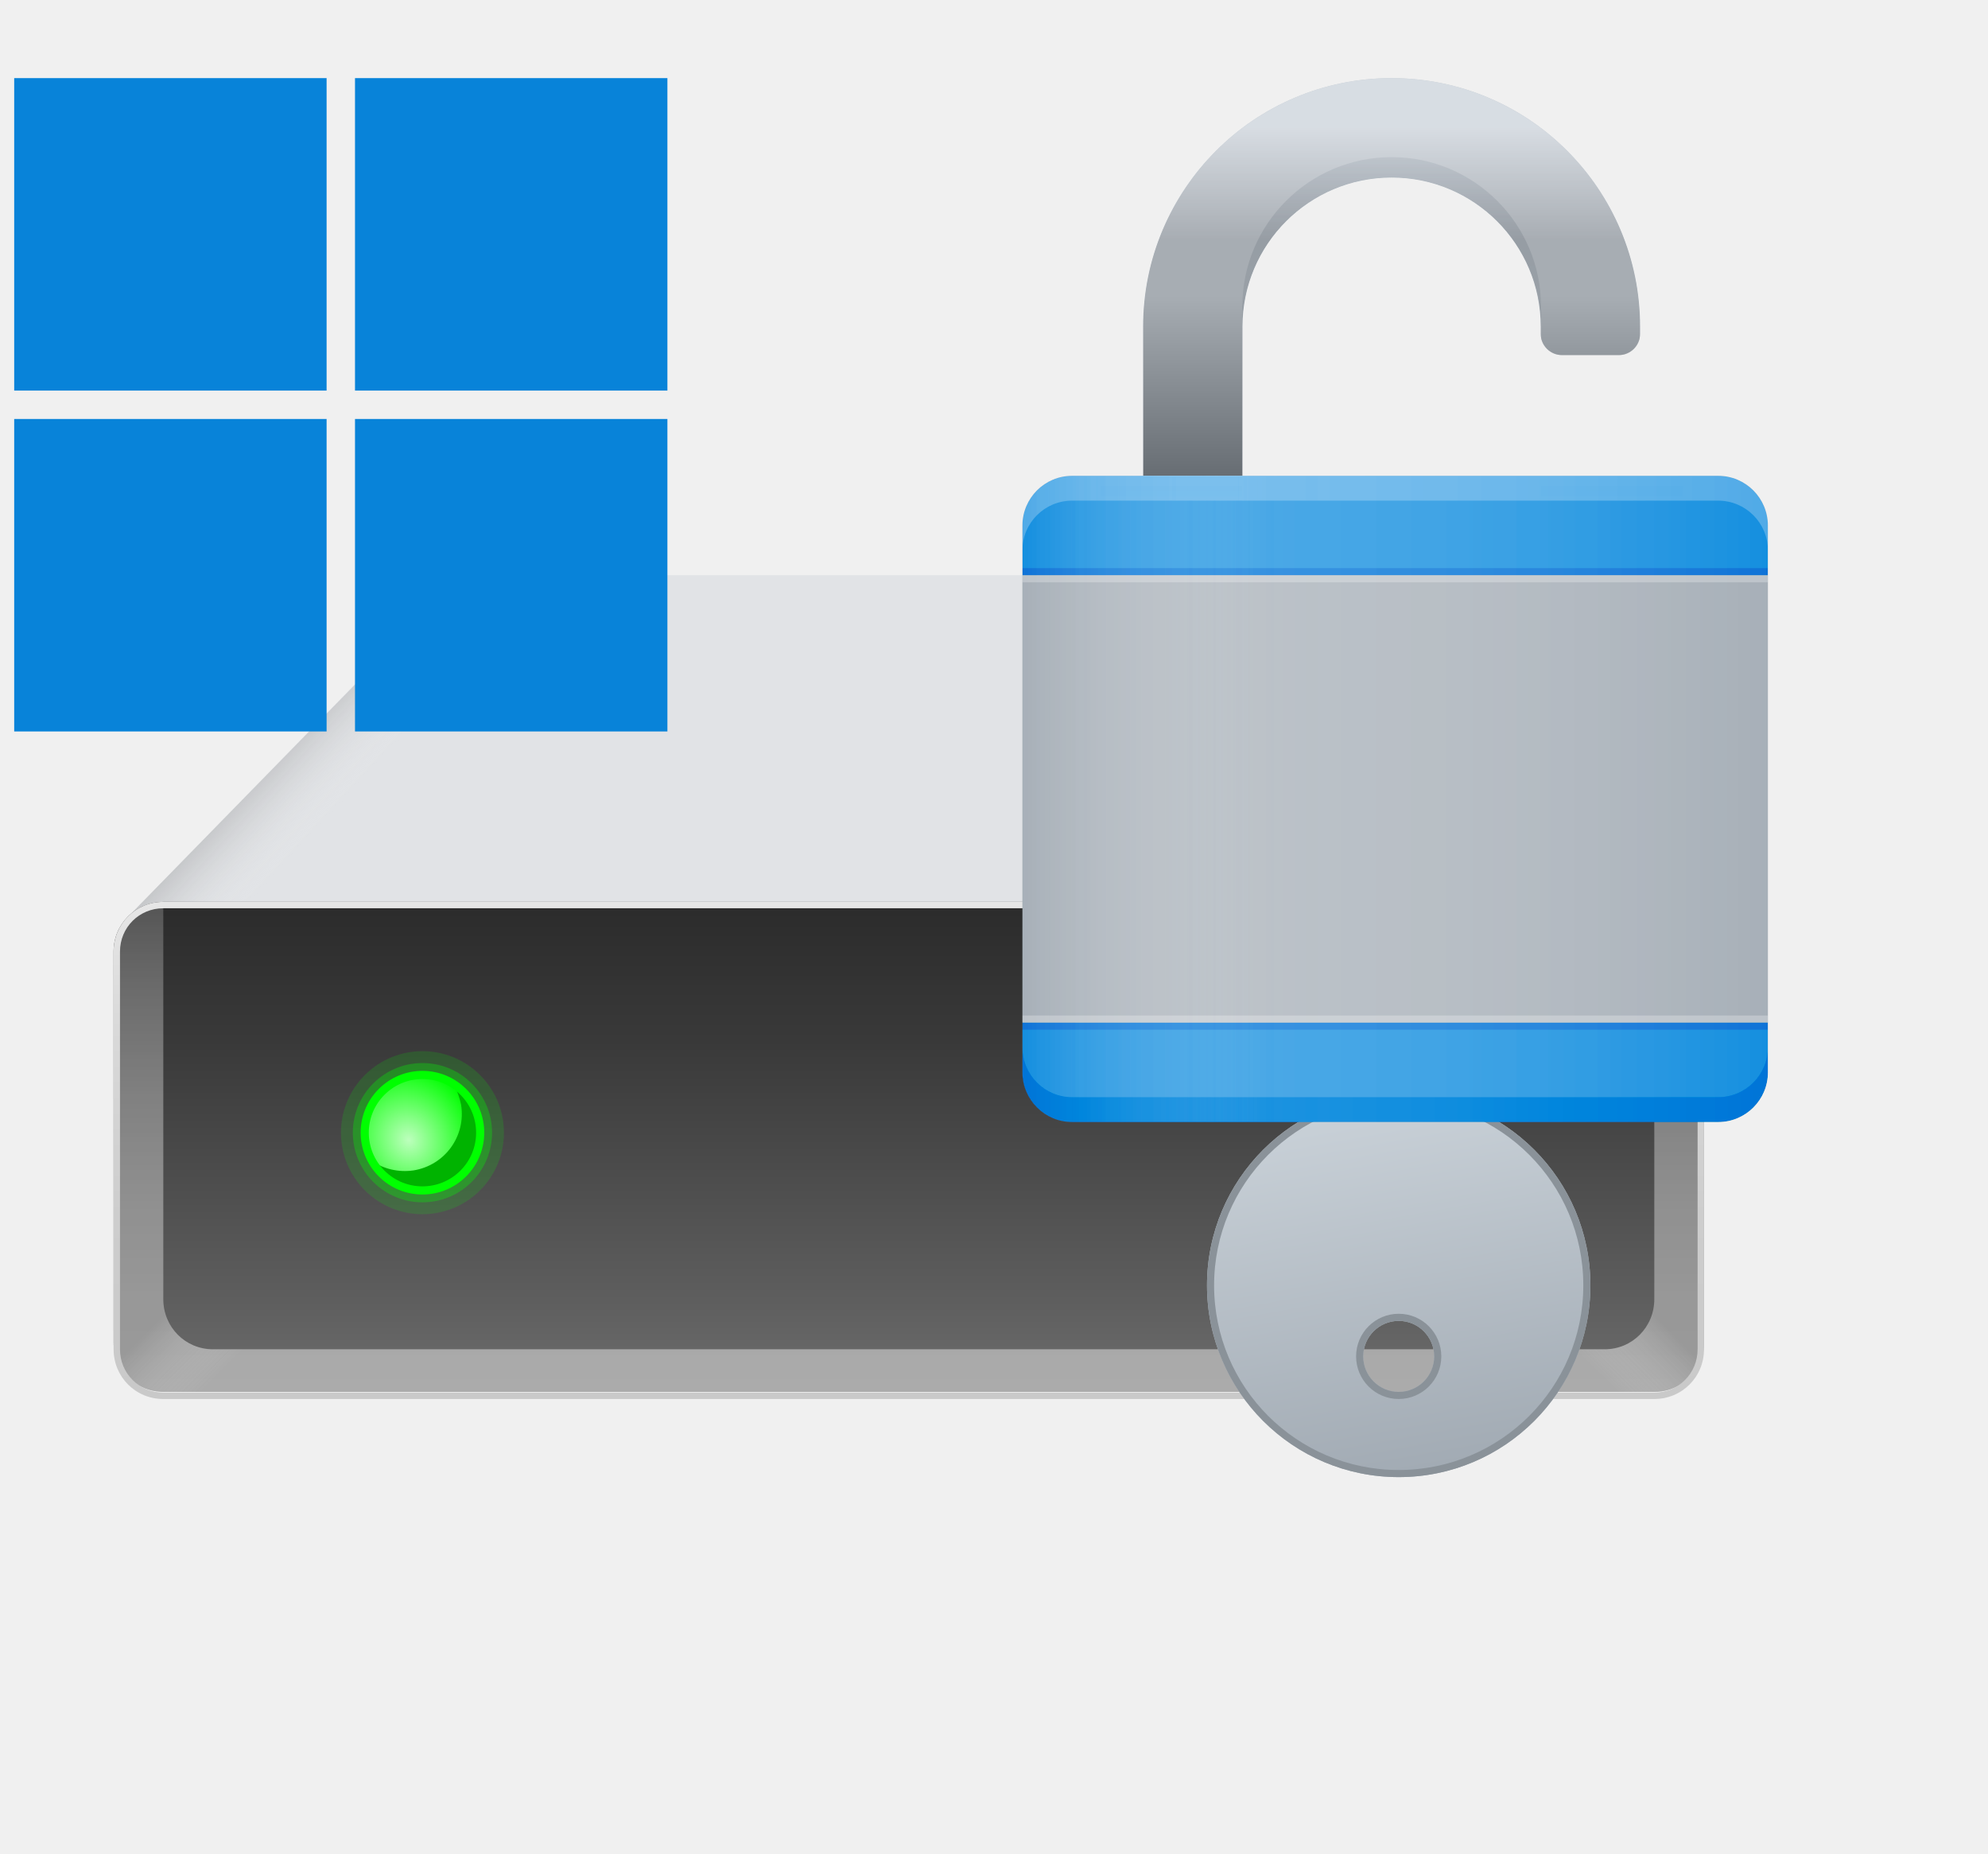
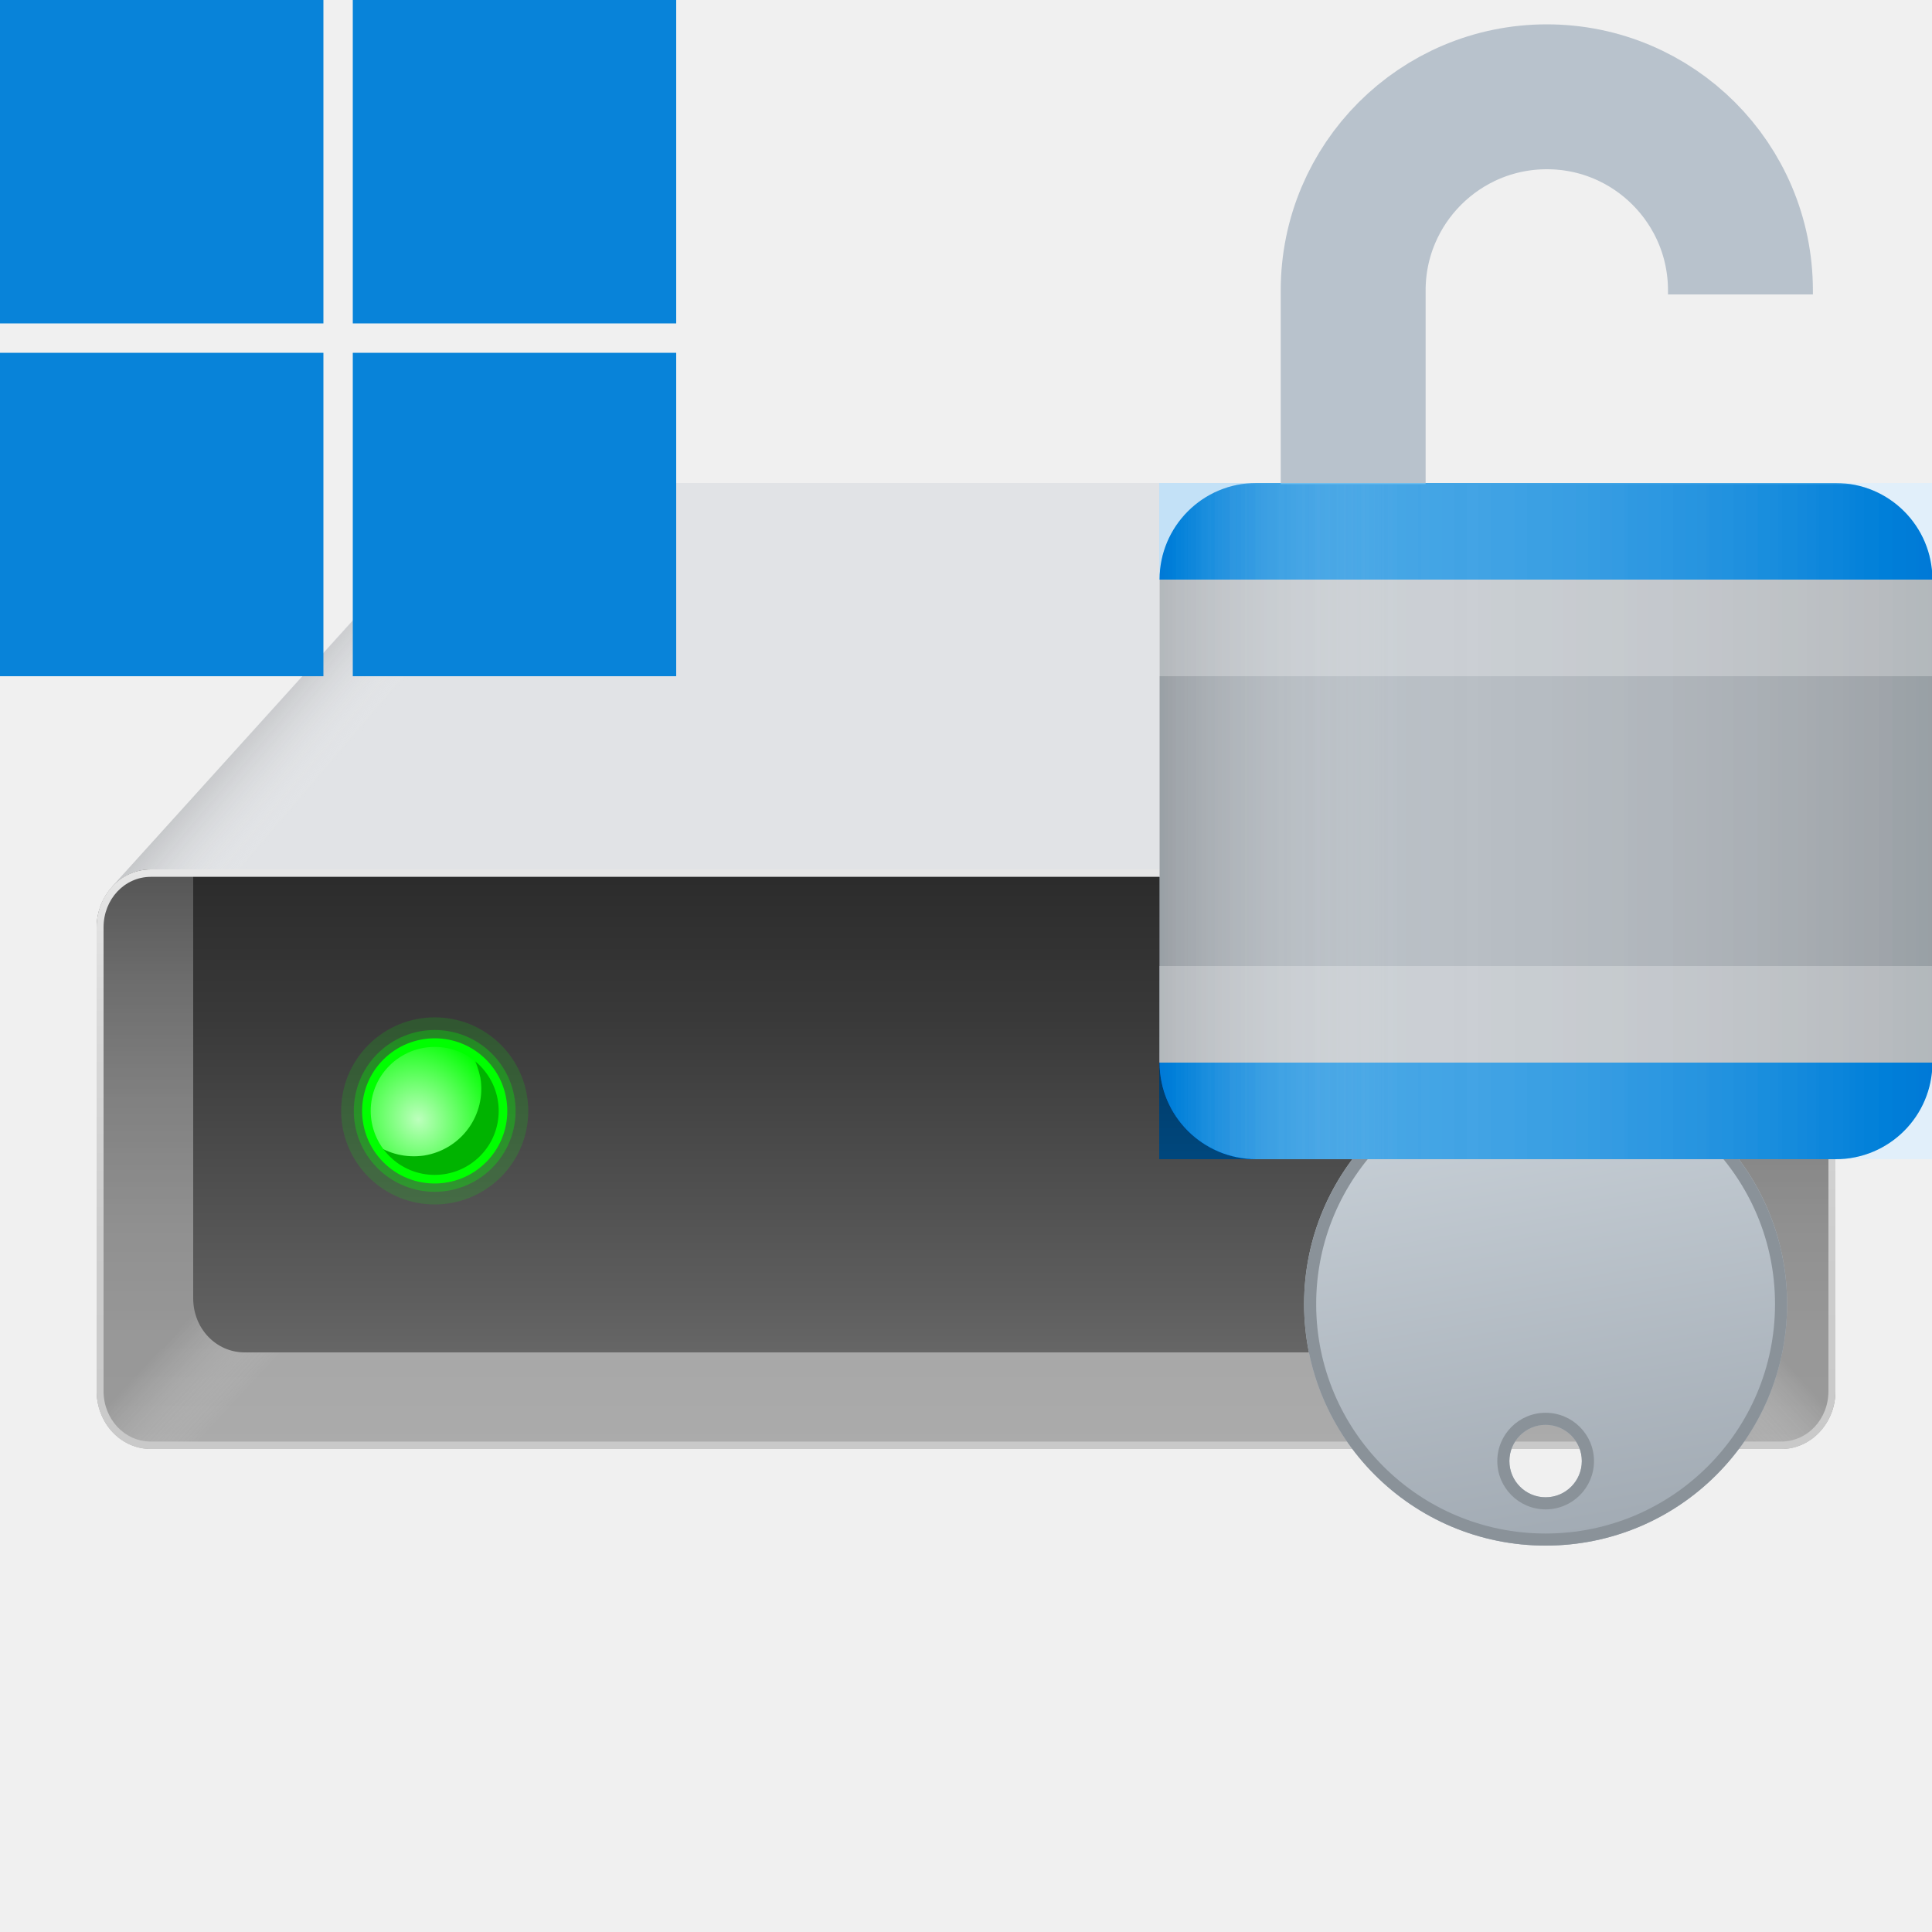
- <svg xmlns="http://www.w3.org/2000/svg" width="280" height="261" viewBox="0 0 280 261" fill="none">
-   <g clip-path="url(#clip0_48_839)">
-     <path d="M238 129.124L193.1 83.224C191.7 81.809 189.9 81 187.9 81H68C66.1 81 64.2 81.809 62.8 83.224L18 129.124H238Z" fill="#E1E3E6" />
-     <path opacity="0.5" d="M238 129.124L193.1 83.224C191.7 81.809 189.9 81 187.9 81H68C66.1 81 64.2 81.809 62.8 83.224L18 129.124H238Z" fill="url(#paint0_linear_48_839)" />
-     <path opacity="0.5" d="M18 129.124L62.9 83.224C64.3 81.809 66.1 81 68.1 81H188C189.9 81 191.8 81.809 193.2 83.224L238.1 129.124H18Z" fill="url(#paint1_linear_48_839)" />
-     <path d="M233.07 196H23.028C19.113 196 16 192.904 16 189.01V133.99C16 130.096 19.113 127 23.028 127H232.97C236.885 127 239.998 130.096 239.998 133.99V189.01C240.098 192.805 236.885 196 233.07 196Z" fill="url(#paint2_linear_48_839)" />
-     <path opacity="0.6" d="M233.07 196H23.028C19.113 196 16 192.904 16 189.01V133.99C16 130.096 19.113 127 23.028 127H232.97C236.885 127 239.998 130.096 239.998 133.99V189.01C240.098 192.805 236.885 196 233.07 196Z" fill="url(#paint3_linear_48_839)" />
-     <path opacity="0.6" d="M23.028 196H232.972C236.887 196 240 192.904 240 189.01V133.99C240 130.096 236.887 127 232.972 127H23.028C19.113 127 16 130.096 16 133.99V189.01C16 192.805 19.213 196 23.028 196Z" fill="url(#paint4_linear_48_839)" />
-     <path d="M226 190H30C26.1 190 23 186.875 23 182.944V127H233V182.944C233 186.875 229.9 190 226 190Z" fill="url(#paint5_linear_48_839)" />
-     <path d="M233 127.9C236.4 127.9 239.1 130.6 239.1 134V190C239.1 193.4 236.4 196.1 233 196.1H23C19.6 196.1 16.9 193.4 16.9 190V134C16.9 130.6 19.6 127.9 23 127.9H233ZM233 127H23C19.1 127 16 130.1 16 134V190C16 193.9 19.1 197 23 197H233C236.9 197 240 193.9 240 190V134C240 130.1 236.9 127 233 127Z" fill="url(#paint6_linear_48_839)" />
-     <path opacity="0.15" d="M65.247 165.253C68.424 162.079 68.427 156.931 65.253 153.753C62.079 150.576 56.931 150.573 53.753 153.747C50.576 156.92 50.573 162.069 53.747 165.247C56.921 168.424 62.069 168.427 65.247 165.253Z" stroke="#00FF00" stroke-width="6.693" stroke-miterlimit="10" />
-     <path opacity="0.3" d="M65.247 165.253C68.424 162.079 68.427 156.931 65.253 153.753C62.079 150.576 56.931 150.573 53.753 153.747C50.576 156.92 50.573 162.069 53.747 165.247C56.921 168.424 62.069 168.427 65.247 165.253Z" stroke="#00FF00" stroke-width="3.347" stroke-miterlimit="10" />
-     <path d="M65.247 165.253C68.424 162.079 68.427 156.931 65.253 153.753C62.079 150.576 56.931 150.573 53.753 153.747C50.576 156.92 50.573 162.069 53.747 165.247C56.921 168.424 62.069 168.427 65.247 165.253Z" fill="#00B300" />
-     <path d="M58.247 164.812C62.673 164.091 65.658 159.974 64.938 155.548C64.732 154.621 64.423 153.695 64.011 152.871C62.364 151.739 60.306 151.224 58.144 151.533C53.718 152.254 50.733 156.371 51.453 160.797C51.659 161.724 51.968 162.65 52.38 163.473C54.027 164.606 56.086 165.12 58.247 164.812Z" fill="url(#paint7_radial_48_839)" />
-     <path d="M65.247 165.253C68.424 162.079 68.427 156.931 65.253 153.753C62.079 150.576 56.931 150.573 53.753 153.747C50.576 156.92 50.573 162.069 53.747 165.247C56.921 168.424 62.069 168.427 65.247 165.253Z" stroke="#00FF00" stroke-width="1.145" stroke-miterlimit="10" />
+ <svg xmlns="http://www.w3.org/2000/svg" width="20" height="20" viewBox="0 0 20 20" fill="none">
+   <g clip-path="url(#clip0_49_4341)">
+     <g clip-path="url(#clip1_49_4341)">
+       <path d="M18.84 9.178L15.232 5.193C15.119 5.07 14.975 5 14.814 5H5.178C5.026 5 4.873 5.07 4.76 5.193L1.16 9.178H18.84Z" fill="#E1E3E6" />
+       <path opacity="0.5" d="M18.84 9.178L15.232 5.193C15.119 5.07 14.975 5 14.814 5H5.178C5.026 5 4.873 5.07 4.76 5.193L1.16 9.178H18.84Z" fill="url(#paint0_linear_49_4341)" />
+       <path opacity="0.5" d="M1.16 9.178L4.767 5.193C4.879 5.07 5.024 5 5.184 5H14.816C14.968 5 15.121 5.07 15.233 5.193L18.84 9.178H1.16Z" fill="url(#paint1_linear_49_4341)" />
+       <path d="M18.443 15H1.565C1.25 15 1 14.731 1 14.392V9.608C1 9.269 1.25 9 1.565 9H18.435C18.75 9 19 9.269 19 9.608V14.392C19.008 14.722 18.75 15 18.443 15Z" fill="url(#paint2_linear_49_4341)" />
+       <path opacity="0.6" d="M18.443 15H1.565C1.25 15 1 14.731 1 14.392V9.608C1 9.269 1.25 9 1.565 9H18.435C18.75 9 19 9.269 19 9.608V14.392C19.008 14.722 18.75 15 18.443 15Z" fill="url(#paint3_linear_49_4341)" />
+       <path opacity="0.6" d="M1.565 15H18.435C18.75 15 19 14.731 19 14.392V9.608C19 9.269 18.75 9 18.435 9H1.565C1.25 9 1 9.269 1 9.608V14.392C1 14.722 1.258 15 1.565 15Z" fill="url(#paint4_linear_49_4341)" />
+       <path d="M17.467 14H2.533C2.236 14 2 13.752 2 13.44V9H18V13.44C18 13.752 17.764 14 17.467 14Z" fill="url(#paint5_linear_49_4341)" />
+       <path d="M18.438 9.077C18.711 9.077 18.928 9.309 18.928 9.6V14.4C18.928 14.691 18.711 14.923 18.438 14.923H1.562C1.289 14.923 1.072 14.691 1.072 14.4V9.6C1.072 9.309 1.289 9.077 1.562 9.077H18.438ZM18.438 9H1.562C1.249 9 1 9.266 1 9.6V14.4C1 14.734 1.249 15 1.562 15H18.438C18.751 15 19 14.734 19 14.4V9.6C19 9.266 18.751 9 18.438 9Z" fill="url(#paint6_linear_49_4341)" />
+       <path opacity="0.15" d="M5 12C5.276 11.724 5.276 11.277 5 11C4.724 10.724 4.277 10.724 4 11C3.724 11.276 3.724 11.723 4 12C4.276 12.276 4.723 12.276 5 12Z" stroke="#00FF00" stroke-width="0.523" stroke-miterlimit="10" />
+       <path opacity="0.3" d="M5 12C5.276 11.724 5.276 11.277 5 11C4.724 10.724 4.277 10.724 4 11C3.724 11.276 3.724 11.723 4 12C4.276 12.276 4.723 12.276 5 12Z" stroke="#00FF00" stroke-width="0.261" stroke-miterlimit="10" />
+       <path d="M5 12C5.276 11.724 5.276 11.277 5 11C4.724 10.724 4.277 10.724 4 11C3.724 11.276 3.724 11.723 4 12C4.276 12.276 4.723 12.276 5 12Z" fill="#00B300" />
+       <path d="M4.391 11.962C4.776 11.899 5.036 11.541 4.973 11.156C4.955 11.075 4.928 10.995 4.892 10.923C4.749 10.825 4.57 10.78 4.382 10.807C3.997 10.87 3.738 11.228 3.8 11.613C3.818 11.693 3.845 11.774 3.881 11.845C4.024 11.944 4.203 11.989 4.391 11.962Z" fill="url(#paint7_radial_49_4341)" />
+       <path d="M5 12C5.276 11.724 5.276 11.277 5 11C4.724 10.724 4.277 10.724 4 11C3.724 11.276 3.724 11.723 4 12C4.276 12.276 4.723 12.276 5 12Z" stroke="#00FF00" stroke-width="0.089" stroke-miterlimit="10" />
+     </g>
+     <mask id="path-14-inside-1_49_4341" fill="white">
+       <path fill-rule="evenodd" clip-rule="evenodd" d="M16 16C17.381 16 18.5 14.881 18.5 13.5C18.5 12.119 17.381 11 16 11C14.619 11 13.5 12.119 13.5 13.5C13.5 14.881 14.619 16 16 16ZM16 15.5C16.207 15.5 16.375 15.332 16.375 15.125C16.375 14.918 16.207 14.75 16 14.75C15.793 14.75 15.625 14.918 15.625 15.125C15.625 15.332 15.793 15.5 16 15.5Z" />
+     </mask>
+     <path fill-rule="evenodd" clip-rule="evenodd" d="M16 16C17.381 16 18.5 14.881 18.5 13.5C18.5 12.119 17.381 11 16 11C14.619 11 13.5 12.119 13.5 13.5C13.5 14.881 14.619 16 16 16ZM16 15.5C16.207 15.5 16.375 15.332 16.375 15.125C16.375 14.918 16.207 14.75 16 14.75C15.793 14.75 15.625 14.918 15.625 15.125C15.625 15.332 15.793 15.5 16 15.5Z" fill="url(#paint8_linear_49_4341)" />
+     <path d="M18.375 13.5C18.375 14.812 17.311 15.875 16 15.875V16.125C17.45 16.125 18.625 14.95 18.625 13.5H18.375ZM16 11.125C17.311 11.125 18.375 12.188 18.375 13.5H18.625C18.625 12.05 17.45 10.875 16 10.875V11.125ZM13.625 13.5C13.625 12.188 14.688 11.125 16 11.125V10.875C14.55 10.875 13.375 12.05 13.375 13.5H13.625ZM16 15.875C14.688 15.875 13.625 14.812 13.625 13.5H13.375C13.375 14.95 14.55 16.125 16 16.125V15.875ZM16.25 15.125C16.25 15.263 16.138 15.375 16 15.375V15.625C16.277 15.625 16.501 15.401 16.501 15.125H16.25ZM16 14.875C16.138 14.875 16.25 14.987 16.25 15.125H16.501C16.501 14.849 16.277 14.625 16 14.625V14.875ZM15.751 15.125C15.751 14.987 15.863 14.875 16 14.875V14.625C15.724 14.625 15.5 14.849 15.5 15.125H15.751ZM16 15.375C15.863 15.375 15.751 15.263 15.751 15.125H15.5C15.5 15.401 15.724 15.625 16 15.625V15.375Z" fill="#8A9299" mask="url(#path-14-inside-1_49_4341)" />
+     <path d="M12.004 6C12.004 5.448 12.452 5 13.004 5H19.004C19.557 5 20.004 5.448 20.004 6V11C20.004 11.552 19.557 12 19.004 12H13.004C12.452 12 12.004 11.552 12.004 11V6Z" fill="#A1AAB3" />
+     <mask id="mask0_49_4341" style="mask-type:alpha" maskUnits="userSpaceOnUse" x="12" y="5" width="9" height="7">
+       <path d="M12.004 6C12.004 5.448 12.452 5 13.004 5H19.004C19.557 5 20.004 5.448 20.004 6V11C20.004 11.552 19.557 12 19.004 12H13.004C12.452 12 12.004 11.552 12.004 11V6Z" fill="#FFC225" />
+     </mask>
+     <g mask="url(#mask0_49_4341)">
+       <g style="mix-blend-mode:overlay" opacity="0.5">
+         <path d="M14.51 5.011H12.501C12.224 5.011 12 5.235 12 5.512V11.525C12 11.802 12.224 12.026 12.501 12.026H14.51V5.011Z" fill="url(#paint9_linear_49_4341)" fill-opacity="0.5" />
+       </g>
+     </g>
+     <mask id="mask1_49_4341" style="mask-type:alpha" maskUnits="userSpaceOnUse" x="12" y="5" width="9" height="7">
+       <path d="M12.004 6C12.004 5.448 12.452 5 13.004 5H19.004C19.557 5 20.004 5.448 20.004 6V11C20.004 11.552 19.557 12 19.004 12H13.004C12.452 12 12.004 11.552 12.004 11V6Z" fill="#FFC225" />
+     </mask>
+     <g mask="url(#mask1_49_4341)">
+       <g style="mix-blend-mode:overlay" opacity="0.5">
+         <path d="M20.022 5.512C20.022 5.235 19.797 5.011 19.521 5.011H12.506C12.229 5.011 12.005 5.235 12.005 5.512V11.525C12.005 11.802 12.229 12.026 12.506 12.026H19.521C19.797 12.026 20.022 11.802 20.022 11.525V5.512Z" fill="url(#paint10_linear_49_4341)" fill-opacity="0.5" />
+       </g>
+     </g>
+     <path d="M14.008 5.011L14.008 3.006C14.008 1.9 14.906 1.002 16.013 1.002V1.002C17.12 1.002 18.017 1.9 18.017 3.006V3.048" stroke="#B8C2CC" stroke-width="1.5" />
+     <g style="mix-blend-mode:overlay" opacity="0.25">
+       <path d="M12 6H20V11H12V6Z" fill="white" />
+     </g>
+     <g style="mix-blend-mode:overlay">
+       <rect x="12" y="11" width="8" height="1" fill="#0078D4" />
+     </g>
+     <g style="mix-blend-mode:overlay" opacity="0.25">
+       <rect x="12" y="10" width="8" height="1" fill="white" />
+     </g>
+     <g style="mix-blend-mode:overlay">
+       <path d="M12 5H20V6H12V5Z" fill="#0078D4" />
+     </g>
+     <g style="mix-blend-mode:overlay" opacity="0.25">
+       <rect x="12" y="6" width="8" height="1" fill="white" />
+     </g>
+     <rect width="3.348" height="3.348" transform="matrix(-1 0 0 1 7 0)" fill="#0883D9" />
+     <rect width="3.348" height="3.348" transform="matrix(-1 0 0 1 7 3.65218)" fill="#0883D9" />
+     <rect width="3.348" height="3.348" transform="matrix(-1 0 0 1 3.3479 0)" fill="#0883D9" />
+     <rect width="3.348" height="3.348" transform="matrix(-1 0 0 1 3.3479 3.65218)" fill="#0883D9" />
  </g>
-   <mask id="path-14-inside-1_48_839" fill="white">
-     <path fill-rule="evenodd" clip-rule="evenodd" d="M197 208C211.912 208 224 195.912 224 181C224 166.088 211.912 154 197 154C182.088 154 170 166.088 170 181C170 195.912 182.088 208 197 208ZM197 196C199.761 196 202 193.761 202 191C202 188.239 199.761 186 197 186C194.239 186 192 188.239 192 191C192 193.761 194.239 196 197 196Z" />
-   </mask>
-   <path fill-rule="evenodd" clip-rule="evenodd" d="M197 208C211.912 208 224 195.912 224 181C224 166.088 211.912 154 197 154C182.088 154 170 166.088 170 181C170 195.912 182.088 208 197 208ZM197 196C199.761 196 202 193.761 202 191C202 188.239 199.761 186 197 186C194.239 186 192 188.239 192 191C192 193.761 194.239 196 197 196Z" fill="url(#paint8_linear_48_839)" />
-   <path d="M223 181C223 195.359 211.359 207 197 207V209C212.464 209 225 196.464 225 181H223ZM197 155C211.359 155 223 166.641 223 181H225C225 165.536 212.464 153 197 153V155ZM171 181C171 166.641 182.641 155 197 155V153C181.536 153 169 165.536 169 181H171ZM197 207C182.641 207 171 195.359 171 181H169C169 196.464 181.536 209 197 209V207ZM201 191C201 193.209 199.209 195 197 195V197C200.314 197 203 194.314 203 191H201ZM197 187C199.209 187 201 188.791 201 191H203C203 187.686 200.314 185 197 185V187ZM193 191C193 188.791 194.791 187 197 187V185C193.686 185 191 187.686 191 191H193ZM197 195C194.791 195 193 193.209 193 191H191C191 194.314 193.686 197 197 197V195Z" fill="#8A9299" mask="url(#path-14-inside-1_48_839)" />
-   <rect x="144" y="67" width="105" height="91" rx="7" fill="#A1AAB3" />
-   <g style="mix-blend-mode:overlay" opacity="0.25">
-     <path fill-rule="evenodd" clip-rule="evenodd" d="M144 147.5V151C144 154.866 147.134 158 151 158H242C245.866 158 249 154.866 249 151V147.5C249 151.366 245.866 154.5 242 154.5H151C147.134 154.5 144 151.366 144 147.5Z" fill="black" />
-   </g>
-   <g style="mix-blend-mode:overlay" opacity="0.25">
-     <path fill-rule="evenodd" clip-rule="evenodd" d="M151 67C147.134 67 144 70.134 144 74V77.5C144 73.634 147.134 70.5 151 70.5H242C245.866 70.5 249 73.634 249 77.5V74C249 70.134 245.866 67 242 67H151Z" fill="white" />
-   </g>
-   <g style="mix-blend-mode:overlay" opacity="0.5">
-     <path d="M179 67H151C147.134 67 144 70.134 144 74V151C144 154.866 147.134 158 151 158H179V67Z" fill="url(#paint9_linear_48_839)" fill-opacity="0.5" />
-   </g>
-   <g style="mix-blend-mode:overlay" opacity="0.5">
-     <path d="M249 74C249 70.134 245.866 67 242 67H151C147.134 67 144 70.134 144 74V151C144 154.866 147.134 158 151 158H242C245.866 158 249 154.866 249 151V74Z" fill="url(#paint10_linear_48_839)" fill-opacity="0.5" />
-   </g>
-   <path fill-rule="evenodd" clip-rule="evenodd" d="M196 25C184.402 25 175 34.402 175 46V67H161V46C161 26.67 176.67 11 196 11C215.33 11 231 26.67 231 46V47C231 48.657 229.657 50 228 50H220C218.343 50 217 48.657 217 47V46C217 34.402 207.598 25 196 25Z" fill="#B8C2CC" />
-   <mask id="mask0_48_839" style="mask-type:alpha" maskUnits="userSpaceOnUse" x="161" y="11" width="70" height="56">
-     <path fill-rule="evenodd" clip-rule="evenodd" d="M196 25C184.402 25 175 34.402 175 46V67H161V46C161 26.67 176.67 11 196 11C215.33 11 231 26.67 231 46V47C231 48.657 229.657 50 228 50H220C218.343 50 217 48.657 217 47V46C217 34.402 207.598 25 196 25Z" fill="#B8C2CC" />
-   </mask>
-   <g mask="url(#mask0_48_839)">
-     <g style="mix-blend-mode:overlay">
-       <path d="M168 67L168 46C168 30.536 180.536 18 196 18V18C211.464 18 224 30.536 224 46L224 67" stroke="url(#paint11_linear_48_839)" stroke-opacity="0.25" stroke-width="14" />
-     </g>
-   </g>
-   <mask id="mask1_48_839" style="mask-type:alpha" maskUnits="userSpaceOnUse" x="161" y="11" width="70" height="56">
-     <path fill-rule="evenodd" clip-rule="evenodd" d="M196 25C184.402 25 175 34.402 175 46V67H161V46C161 26.67 176.67 11 196 11C215.33 11 231 26.67 231 46V47C231 48.657 229.657 50 228 50H220C218.343 50 217 48.657 217 47V46C217 34.402 207.598 25 196 25Z" fill="#B8C2CC" />
-   </mask>
-   <g mask="url(#mask1_48_839)">
-     <g style="mix-blend-mode:overlay" opacity="0.25">
-       <path d="M168 67V46C168 30.536 180.536 18 196 18V18C211.464 18 224 30.536 224 46V67" stroke="url(#paint12_linear_48_839)" stroke-width="14" />
-     </g>
-   </g>
-   <g style="mix-blend-mode:overlay" opacity="0.25">
-     <path fill-rule="evenodd" clip-rule="evenodd" d="M196.009 22.127C184.392 22.127 174.974 31.545 174.974 43.162V46.049C174.974 34.432 184.392 25.014 196.009 25.014C207.627 25.014 217.044 34.432 217.044 46.049V43.162C217.044 31.545 207.627 22.127 196.009 22.127ZM217.044 68.423V71.31H237.044V68.423H217.044ZM154.974 68.423V71.31H174.974V68.423H154.974Z" fill="url(#paint13_linear_48_839)" />
-   </g>
-   <g style="mix-blend-mode:overlay">
-     <path d="M144 144H249V151C249 154.866 245.866 158 242 158H151C147.134 158 144 154.866 144 151V144Z" fill="#0078D4" />
-   </g>
-   <g style="mix-blend-mode:overlay">
-     <path d="M144 74C144 70.134 147.134 67 151 67H242C245.866 67 249 70.134 249 74V81H144V74Z" fill="#0078D4" />
-   </g>
-   <g style="mix-blend-mode:overlay" opacity="0.25">
-     <path d="M144 81H249V144H144V81Z" fill="white" />
-   </g>
-   <g style="mix-blend-mode:overlay" opacity="0.25">
-     <rect x="144" y="143" width="105" height="1" fill="white" />
-   </g>
-   <g style="mix-blend-mode:overlay" opacity="0.25">
-     <rect x="144" y="144" width="105" height="1" fill="black" />
-   </g>
-   <g style="mix-blend-mode:overlay" opacity="0.25">
-     <rect x="144" y="81" width="105" height="1" fill="white" />
-   </g>
-   <g style="mix-blend-mode:overlay" opacity="0.25">
-     <rect x="144" y="80" width="105" height="1" fill="black" />
-   </g>
-   <rect x="2" y="11" width="44" height="44" fill="#0883D9" />
-   <rect x="2" y="59" width="44" height="44" fill="#0883D9" />
-   <rect x="50" y="11" width="44" height="44" fill="#0883D9" />
-   <rect x="50" y="59" width="44" height="44" fill="#0883D9" />
  <defs>
-     <linearGradient id="paint0_linear_48_839" x1="177.64" y1="80.482" x2="185.866" y2="72.895" gradientUnits="userSpaceOnUse">
+     <linearGradient id="paint0_linear_49_4341" x1="13.989" y1="4.955" x2="14.697" y2="4.351" gradientUnits="userSpaceOnUse">
      <stop stop-color="white" stop-opacity="0" />
      <stop offset="0.284" stop-color="#DCDCDC" stop-opacity="0.142" />
      <stop offset="0.909" stop-color="#838383" stop-opacity="0.455" />
      <stop offset="1" stop-color="#767676" stop-opacity="0.5" />
    </linearGradient>
-     <linearGradient id="paint1_linear_48_839" x1="78.36" y1="80.482" x2="70.134" y2="72.895" gradientUnits="userSpaceOnUse">
+     <linearGradient id="paint1_linear_49_4341" x1="6.009" y1="4.955" x2="5.301" y2="4.351" gradientUnits="userSpaceOnUse">
      <stop stop-color="white" stop-opacity="0" />
      <stop offset="0.284" stop-color="#DCDCDC" stop-opacity="0.142" />
      <stop offset="0.909" stop-color="#838383" stop-opacity="0.455" />
      <stop offset="1" stop-color="#767676" stop-opacity="0.5" />
    </linearGradient>
-     <linearGradient id="paint2_linear_48_839" x1="128.049" y1="195.963" x2="128.049" y2="126.938" gradientUnits="userSpaceOnUse">
+     <linearGradient id="paint2_linear_49_4341" x1="10.004" y1="14.997" x2="10.004" y2="8.995" gradientUnits="userSpaceOnUse">
      <stop stop-color="#ABABAB" />
      <stop offset="0.197" stop-color="#A7A7A7" />
      <stop offset="0.398" stop-color="#9B9B9B" />
      <stop offset="0.602" stop-color="#868686" />
      <stop offset="0.805" stop-color="#6A6A6A" />
      <stop offset="1" stop-color="#474747" />
    </linearGradient>
-     <linearGradient id="paint3_linear_48_839" x1="95.578" y1="129.156" x2="87.62" y2="121.154" gradientUnits="userSpaceOnUse">
+     <linearGradient id="paint3_linear_49_4341" x1="7.395" y1="9.188" x2="6.704" y2="8.546" gradientUnits="userSpaceOnUse">
      <stop stop-color="white" stop-opacity="0" />
      <stop offset="0.451" stop-color="#BBBBBB" stop-opacity="0.225" />
      <stop offset="0.819" stop-color="#898989" stop-opacity="0.409" />
      <stop offset="1" stop-color="#767676" stop-opacity="0.5" />
    </linearGradient>
-     <linearGradient id="paint4_linear_48_839" x1="160.521" y1="129.156" x2="168.48" y2="121.154" gradientUnits="userSpaceOnUse">
+     <linearGradient id="paint4_linear_49_4341" x1="12.613" y1="9.188" x2="13.303" y2="8.546" gradientUnits="userSpaceOnUse">
      <stop stop-color="white" stop-opacity="0" />
      <stop offset="0.451" stop-color="#BBBBBB" stop-opacity="0.225" />
      <stop offset="0.819" stop-color="#898989" stop-opacity="0.409" />
      <stop offset="1" stop-color="#767676" stop-opacity="0.5" />
    </linearGradient>
-     <linearGradient id="paint5_linear_48_839" x1="128" y1="190" x2="128" y2="126.986" gradientUnits="userSpaceOnUse">
+     <linearGradient id="paint5_linear_49_4341" x1="10" y1="14" x2="10" y2="8.999" gradientUnits="userSpaceOnUse">
      <stop stop-color="#666666" />
      <stop offset="0.109" stop-color="#5E5E5E" />
      <stop offset="0.692" stop-color="#393939" />
      <stop offset="1" stop-color="#2B2B2B" />
    </linearGradient>
-     <linearGradient id="paint6_linear_48_839" x1="128" y1="197" x2="128" y2="127" gradientUnits="userSpaceOnUse">
+     <linearGradient id="paint6_linear_49_4341" x1="10" y1="15" x2="10" y2="9" gradientUnits="userSpaceOnUse">
      <stop stop-color="#C9C9C9" />
      <stop offset="0.37" stop-color="#CDCDCD" />
      <stop offset="0.746" stop-color="#D9D9D9" />
      <stop offset="1" stop-color="#E6E6E6" />
    </linearGradient>
-     <radialGradient id="paint7_radial_48_839" cx="0" cy="0" r="1" gradientUnits="userSpaceOnUse" gradientTransform="translate(57.5524 160.526) rotate(-117.661) scale(10.8371 9.75135)">
+     <radialGradient id="paint7_radial_49_4341" cx="0" cy="0" r="1" gradientUnits="userSpaceOnUse" gradientTransform="translate(4.33069 11.589) rotate(-117.661) scale(0.94236 0.847944)">
      <stop stop-color="#BDFFBD" />
      <stop offset="1" stop-color="#00FF00" />
    </radialGradient>
-     <linearGradient id="paint8_linear_48_839" x1="191.25" y1="154" x2="200.92" y2="208.126" gradientUnits="userSpaceOnUse">
+     <linearGradient id="paint8_linear_49_4341" x1="15.468" y1="11" x2="16.363" y2="16.012" gradientUnits="userSpaceOnUse">
      <stop stop-color="#CAD2D9" />
      <stop offset="1" stop-color="#A1AAB3" />
    </linearGradient>
-     <linearGradient id="paint9_linear_48_839" x1="179" y1="112.5" x2="144" y2="112.5" gradientUnits="userSpaceOnUse">
+     <linearGradient id="paint9_linear_49_4341" x1="14.51" y1="8.518" x2="12" y2="8.518" gradientUnits="userSpaceOnUse">
      <stop stop-color="white" stop-opacity="0" />
      <stop offset="1" />
    </linearGradient>
-     <linearGradient id="paint10_linear_48_839" x1="249" y1="112.5" x2="144" y2="112.5" gradientUnits="userSpaceOnUse">
+     <linearGradient id="paint10_linear_49_4341" x1="20.022" y1="8.518" x2="12.005" y2="8.518" gradientUnits="userSpaceOnUse">
      <stop />
      <stop offset="1" stop-color="white" stop-opacity="0" />
    </linearGradient>
-     <linearGradient id="paint11_linear_48_839" x1="196" y1="18" x2="196" y2="33.869" gradientUnits="userSpaceOnUse">
-       <stop stop-color="white" />
-       <stop offset="1" />
-     </linearGradient>
-     <linearGradient id="paint12_linear_48_839" x1="196" y1="9.25" x2="196" y2="67" gradientUnits="userSpaceOnUse">
-       <stop offset="0.563" stop-color="white" />
-       <stop offset="1" />
-     </linearGradient>
-     <linearGradient id="paint13_linear_48_839" x1="196.009" y1="23.796" x2="196.009" y2="70.851" gradientUnits="userSpaceOnUse">
-       <stop />
-       <stop offset="1" stop-opacity="0" />
-     </linearGradient>
-     <clipPath id="clip0_48_839">
-       <rect width="256" height="255.8" fill="white" transform="translate(0 5)" />
+     <clipPath id="clip0_49_4341">
+       <rect width="20" height="20" fill="white" />
+     </clipPath>
+     <clipPath id="clip1_49_4341">
+       <rect width="20" height="20" fill="white" />
    </clipPath>
  </defs>
</svg>
